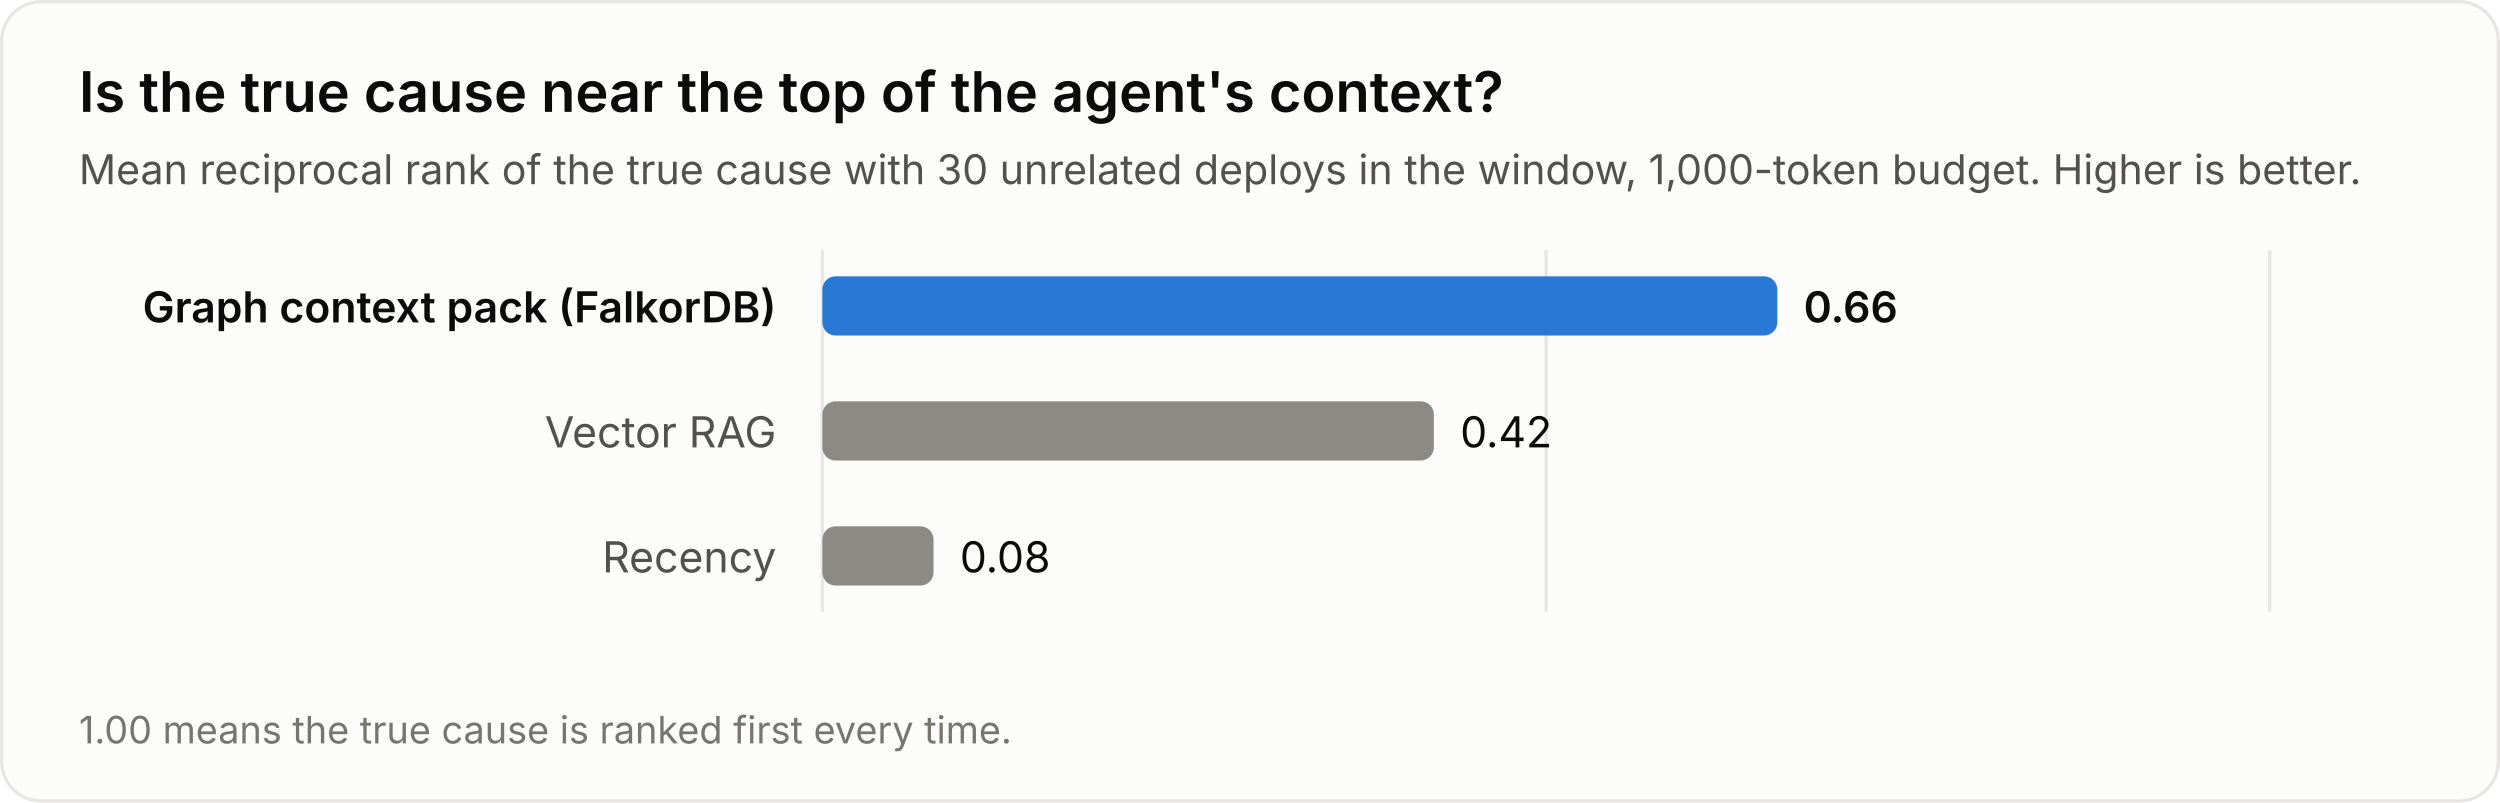
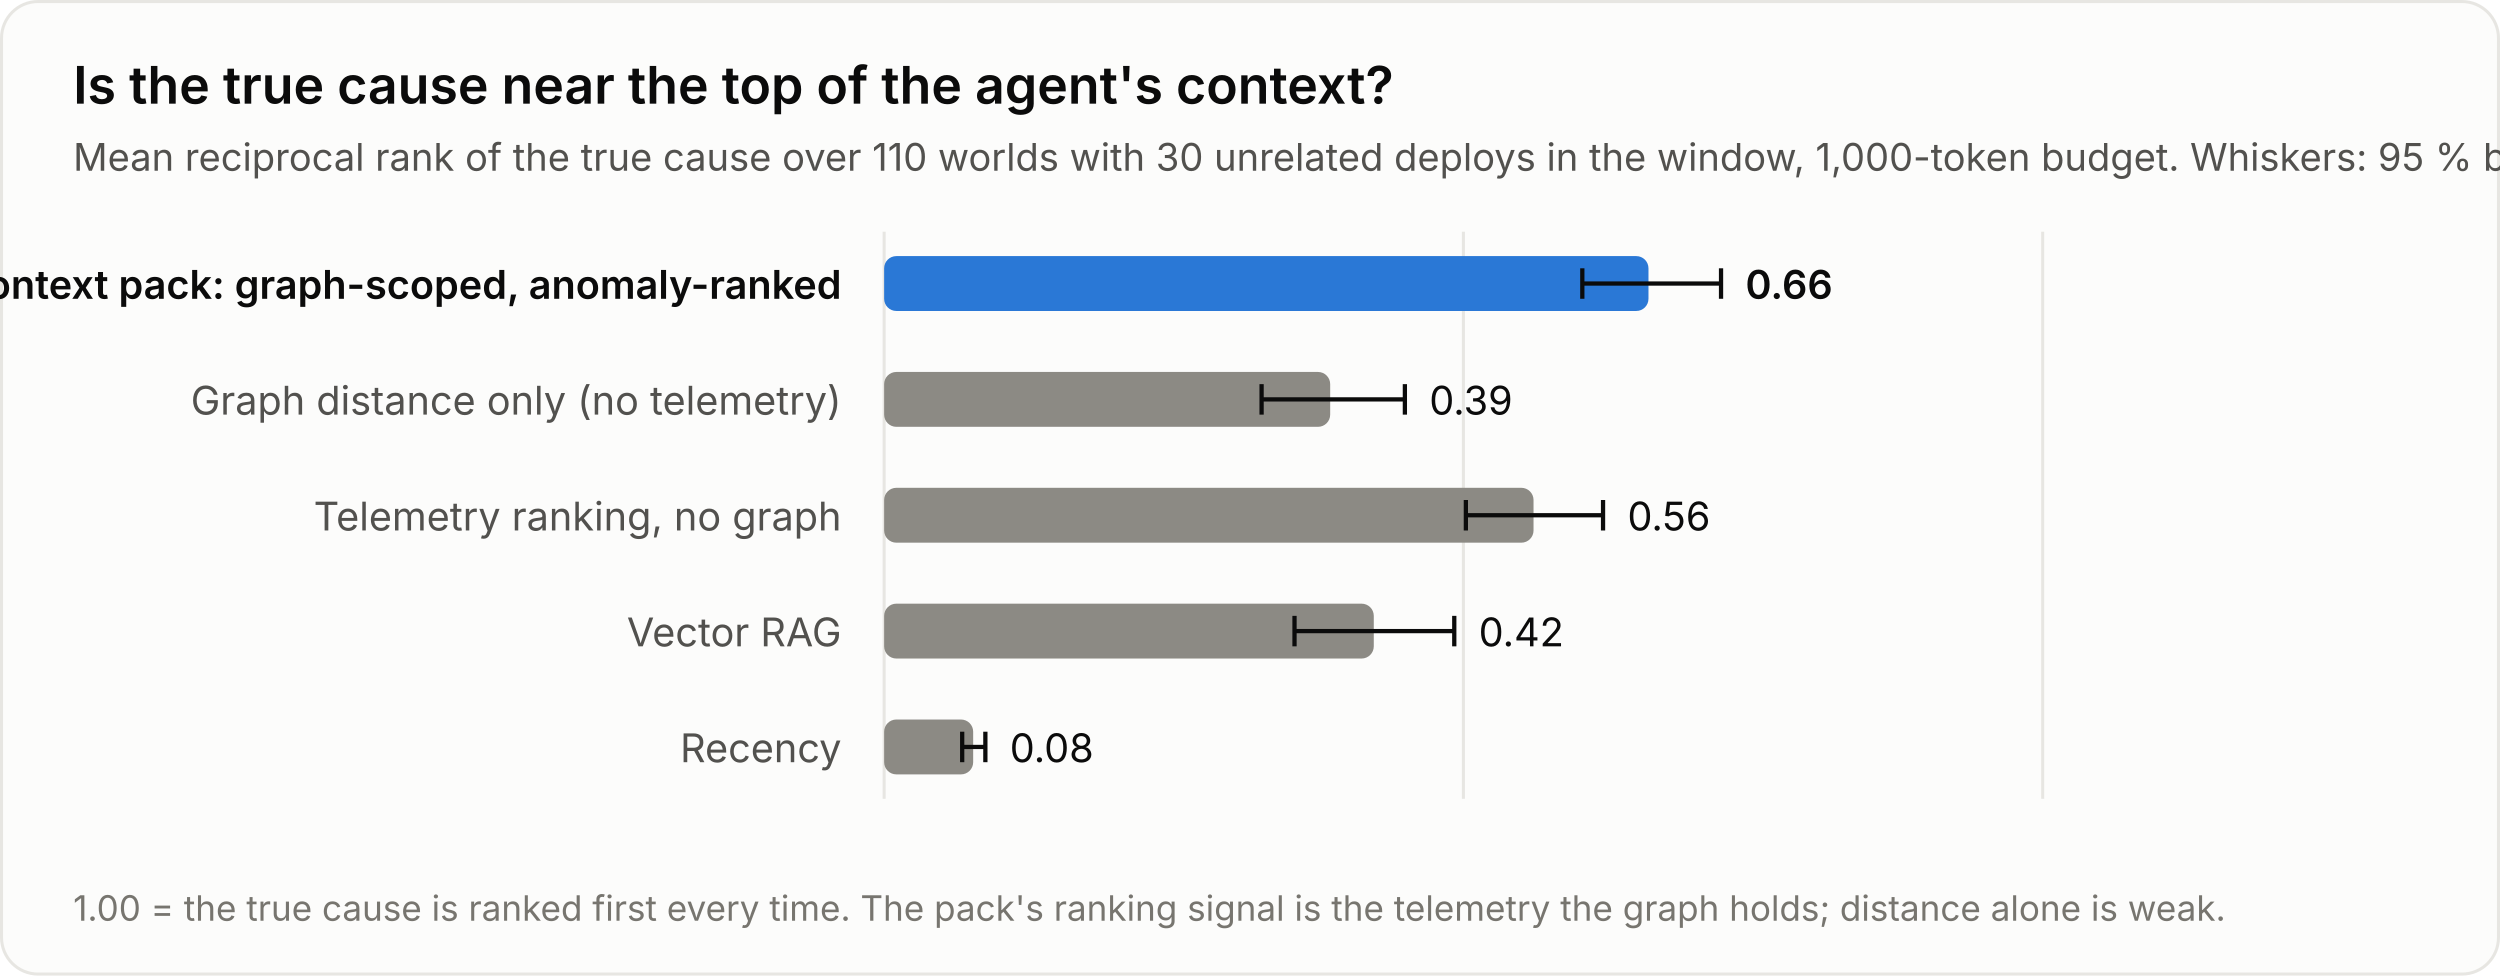
- <svg xmlns="http://www.w3.org/2000/svg" viewBox="0 0 760 244" width="760" height="244" role="img" aria-label="Is the true cause near the top of the agent's context?">
-   <rect x="0.5" y="0.5" width="759" height="243" rx="12" fill="#fcfcfb" stroke="#e7e6e2" />
+ <svg xmlns="http://www.w3.org/2000/svg" viewBox="0 0 820 320" width="820" height="320" role="img" aria-label="Is the true cause near the top of the agent's context?">
+   <rect x="0.5" y="0.5" width="819" height="319" rx="12" fill="#fcfcfb" stroke="#e7e6e2" />
  <text x="24" y="34" font-family="Inter, -apple-system, 'Segoe UI', Helvetica, Arial, sans-serif" font-size="17" font-weight="600" fill="#0b0b0b">Is the true cause near the top of the agent's context?</text>
-   <text x="24" y="56" font-family="Inter, -apple-system, 'Segoe UI', Helvetica, Arial, sans-serif" font-size="12.5" fill="#52514e">Mean reciprocal rank of the true cause with 30 unrelated deploys in the window, 1,000-token budget. Higher is better.</text>
-   <line x1="250.0" y1="76" x2="250.0" y2="186" stroke="#e7e6e2" />
-   <line x1="470.0" y1="76" x2="470.0" y2="186" stroke="#e7e6e2" />
-   <line x1="690.0" y1="76" x2="690.0" y2="186" stroke="#e7e6e2" />
-   <text x="236" y="98" text-anchor="end" font-family="Inter, -apple-system, 'Segoe UI', Helvetica, Arial, sans-serif" font-size="13" font-weight="600" fill="#0b0b0b">Graph context pack (FalkorDB)</text>
+   <text x="24" y="56" font-family="Inter, -apple-system, 'Segoe UI', Helvetica, Arial, sans-serif" font-size="12.5" fill="#52514e">Mean reciprocal rank of the true cause over 110 worlds with 30 unrelated deploys in the window, 1,000-token budget. Whiskers: 95 % bootstrap interval.</text>
+   <line x1="290.0" y1="76" x2="290.0" y2="262" stroke="#e7e6e2" />
+   <line x1="480.0" y1="76" x2="480.0" y2="262" stroke="#e7e6e2" />
+   <line x1="670.0" y1="76" x2="670.0" y2="262" stroke="#e7e6e2" />
+   <text x="276" y="98" text-anchor="end" font-family="Inter, -apple-system, 'Segoe UI', Helvetica, Arial, sans-serif" font-size="13" font-weight="600" fill="#0b0b0b">Graph context pack: graph-scoped, anomaly-ranked</text>
  <g>
-     <rect x="250" y="84" width="290.3" height="18" rx="4" fill="#2a78d6" />
+     <rect x="290" y="84" width="250.7" height="18" rx="4" fill="#2a78d6" />
  </g>
-   <text x="548.3" y="98" font-family="Inter, -apple-system, 'Segoe UI', Helvetica, Arial, sans-serif" font-size="13" font-weight="600" fill="#0b0b0b">0.66</text>
-   <text x="236" y="136" text-anchor="end" font-family="Inter, -apple-system, 'Segoe UI', Helvetica, Arial, sans-serif" font-size="13" font-weight="400" fill="#52514e">Vector RAG</text>
+   <g stroke="#0b0b0b" stroke-width="1.4">
+     <line x1="519.0" y1="93.0" x2="564.5" y2="93.0" />
+     <line x1="519.0" y1="88.0" x2="519.0" y2="98.0" />
+     <line x1="564.5" y1="88.0" x2="564.5" y2="98.0" />
+   </g>
+   <text x="572.5" y="98" font-family="Inter, -apple-system, 'Segoe UI', Helvetica, Arial, sans-serif" font-size="13" font-weight="600" fill="#0b0b0b">0.66</text>
+   <text x="276" y="136" text-anchor="end" font-family="Inter, -apple-system, 'Segoe UI', Helvetica, Arial, sans-serif" font-size="13" font-weight="400" fill="#52514e">Graph distance only (no telemetry)</text>
  <g>
-     <rect x="250" y="122" width="185.9" height="18" rx="4" fill="#8c8a84" />
+     <rect x="290" y="122" width="146.3" height="18" rx="4" fill="#8c8a84" />
  </g>
-   <text x="443.9" y="136" font-family="Inter, -apple-system, 'Segoe UI', Helvetica, Arial, sans-serif" font-size="13" font-weight="400" fill="#0b0b0b">0.42</text>
-   <text x="236" y="174" text-anchor="end" font-family="Inter, -apple-system, 'Segoe UI', Helvetica, Arial, sans-serif" font-size="13" font-weight="400" fill="#52514e">Recency</text>
+   <g stroke="#0b0b0b" stroke-width="1.4">
+     <line x1="413.8" y1="131.0" x2="460.8" y2="131.0" />
+     <line x1="413.8" y1="126.0" x2="413.8" y2="136.0" />
+     <line x1="460.8" y1="126.0" x2="460.8" y2="136.0" />
+   </g>
+   <text x="468.8" y="136" font-family="Inter, -apple-system, 'Segoe UI', Helvetica, Arial, sans-serif" font-size="13" font-weight="400" fill="#0b0b0b">0.39</text>
+   <text x="276" y="174" text-anchor="end" font-family="Inter, -apple-system, 'Segoe UI', Helvetica, Arial, sans-serif" font-size="13" font-weight="400" fill="#52514e">Telemetry ranking, no graph</text>
  <g>
-     <rect x="250" y="160" width="33.8" height="18" rx="4" fill="#8c8a84" />
+     <rect x="290" y="160" width="213.0" height="18" rx="4" fill="#8c8a84" />
  </g>
-   <text x="291.8" y="174" font-family="Inter, -apple-system, 'Segoe UI', Helvetica, Arial, sans-serif" font-size="13" font-weight="400" fill="#0b0b0b">0.08</text>
-   <text x="24" y="226" font-family="Inter, -apple-system, 'Segoe UI', Helvetica, Arial, sans-serif" font-size="11.5" fill="#77756f">1.00 means the true cause is ranked first every time.</text>
+   <g stroke="#0b0b0b" stroke-width="1.4">
+     <line x1="480.8" y1="169.0" x2="525.8" y2="169.0" />
+     <line x1="480.8" y1="164.0" x2="480.8" y2="174.0" />
+     <line x1="525.8" y1="164.0" x2="525.8" y2="174.0" />
+   </g>
+   <text x="533.8" y="174" font-family="Inter, -apple-system, 'Segoe UI', Helvetica, Arial, sans-serif" font-size="13" font-weight="400" fill="#0b0b0b">0.56</text>
+   <text x="276" y="212" text-anchor="end" font-family="Inter, -apple-system, 'Segoe UI', Helvetica, Arial, sans-serif" font-size="13" font-weight="400" fill="#52514e">Vector RAG</text>
+   <g>
+     <rect x="290" y="198" width="160.6" height="18" rx="4" fill="#8c8a84" />
+   </g>
+   <g stroke="#0b0b0b" stroke-width="1.4">
+     <line x1="424.6" y1="207.0" x2="477.0" y2="207.0" />
+     <line x1="424.6" y1="202.0" x2="424.6" y2="212.0" />
+     <line x1="477.0" y1="202.0" x2="477.0" y2="212.0" />
+   </g>
+   <text x="485.0" y="212" font-family="Inter, -apple-system, 'Segoe UI', Helvetica, Arial, sans-serif" font-size="13" font-weight="400" fill="#0b0b0b">0.42</text>
+   <text x="276" y="250" text-anchor="end" font-family="Inter, -apple-system, 'Segoe UI', Helvetica, Arial, sans-serif" font-size="13" font-weight="400" fill="#52514e">Recency</text>
+   <g>
+     <rect x="290" y="236" width="29.2" height="18" rx="4" fill="#8c8a84" />
+   </g>
+   <g stroke="#0b0b0b" stroke-width="1.4">
+     <line x1="315.6" y1="245.0" x2="323.2" y2="245.0" />
+     <line x1="315.6" y1="240.0" x2="315.6" y2="250.0" />
+     <line x1="323.2" y1="240.0" x2="323.2" y2="250.0" />
+   </g>
+   <text x="331.2" y="250" font-family="Inter, -apple-system, 'Segoe UI', Helvetica, Arial, sans-serif" font-size="13" font-weight="400" fill="#0b0b0b">0.08</text>
+   <text x="24" y="302" font-family="Inter, -apple-system, 'Segoe UI', Helvetica, Arial, sans-serif" font-size="11.5" fill="#77756f">1.00 = the true cause is ranked first every time. The pack's ranking signal is the telemetry the graph holds; distance alone is weak.</text>
</svg>
